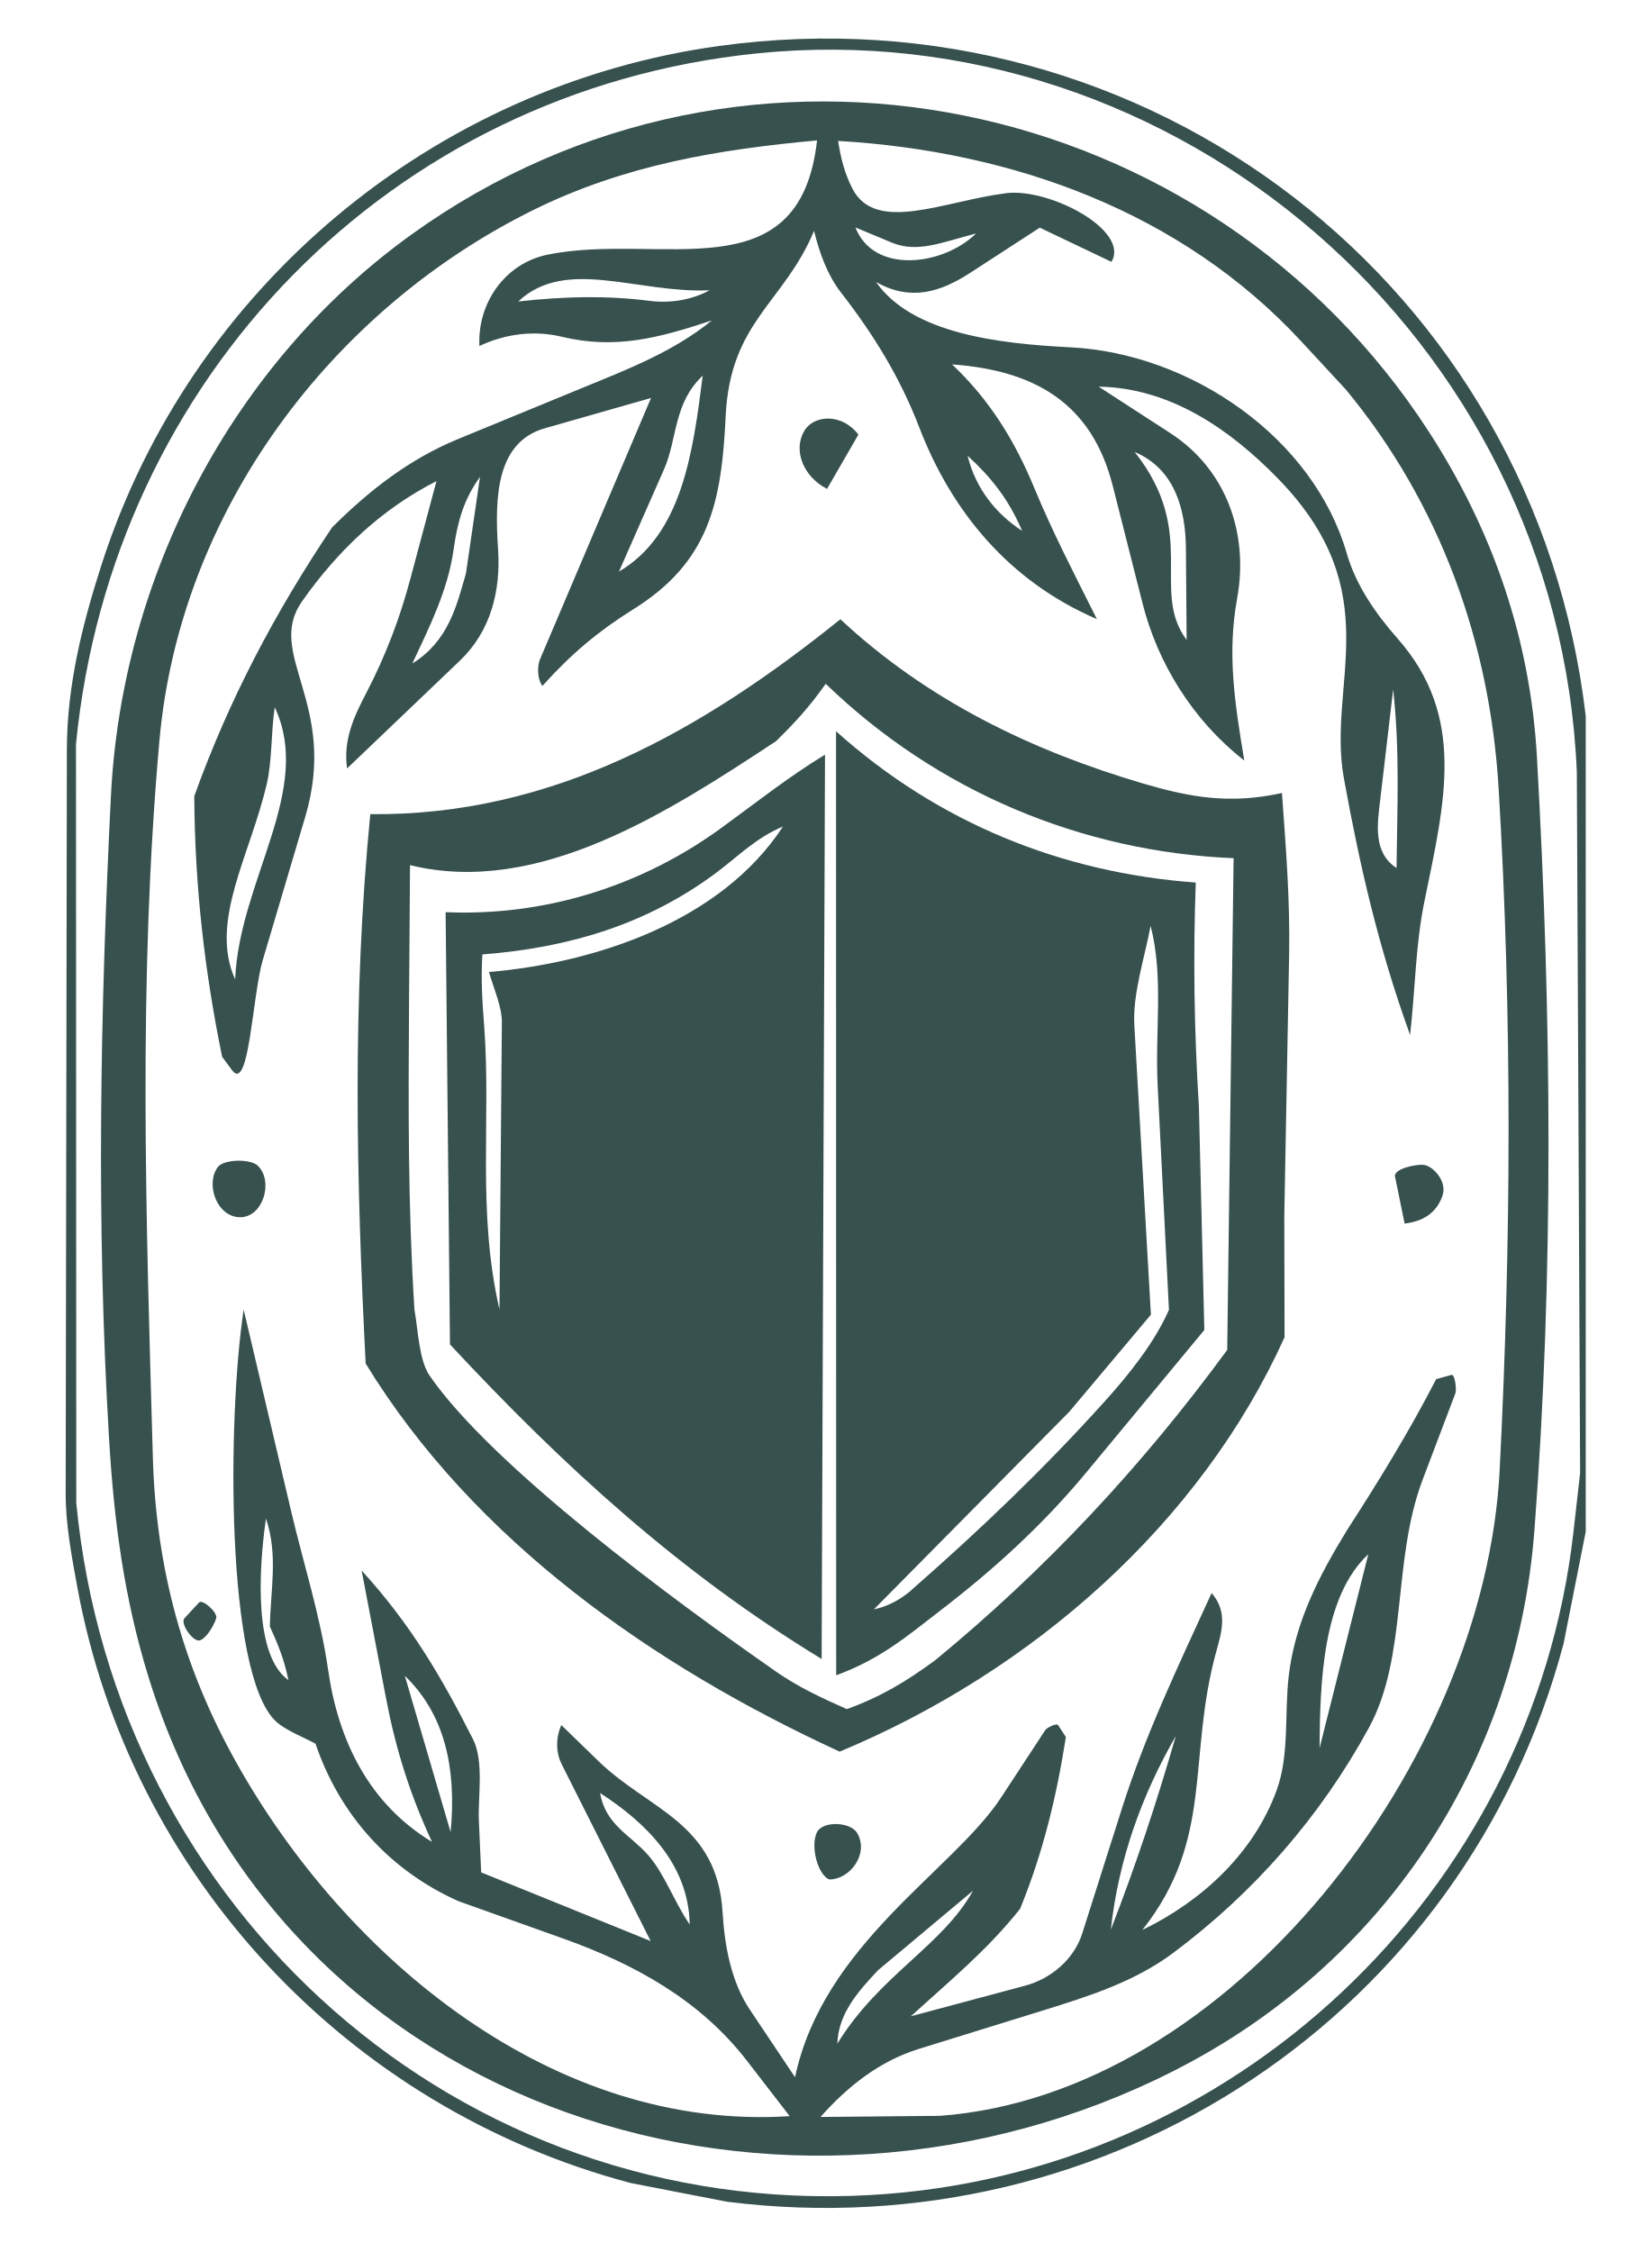
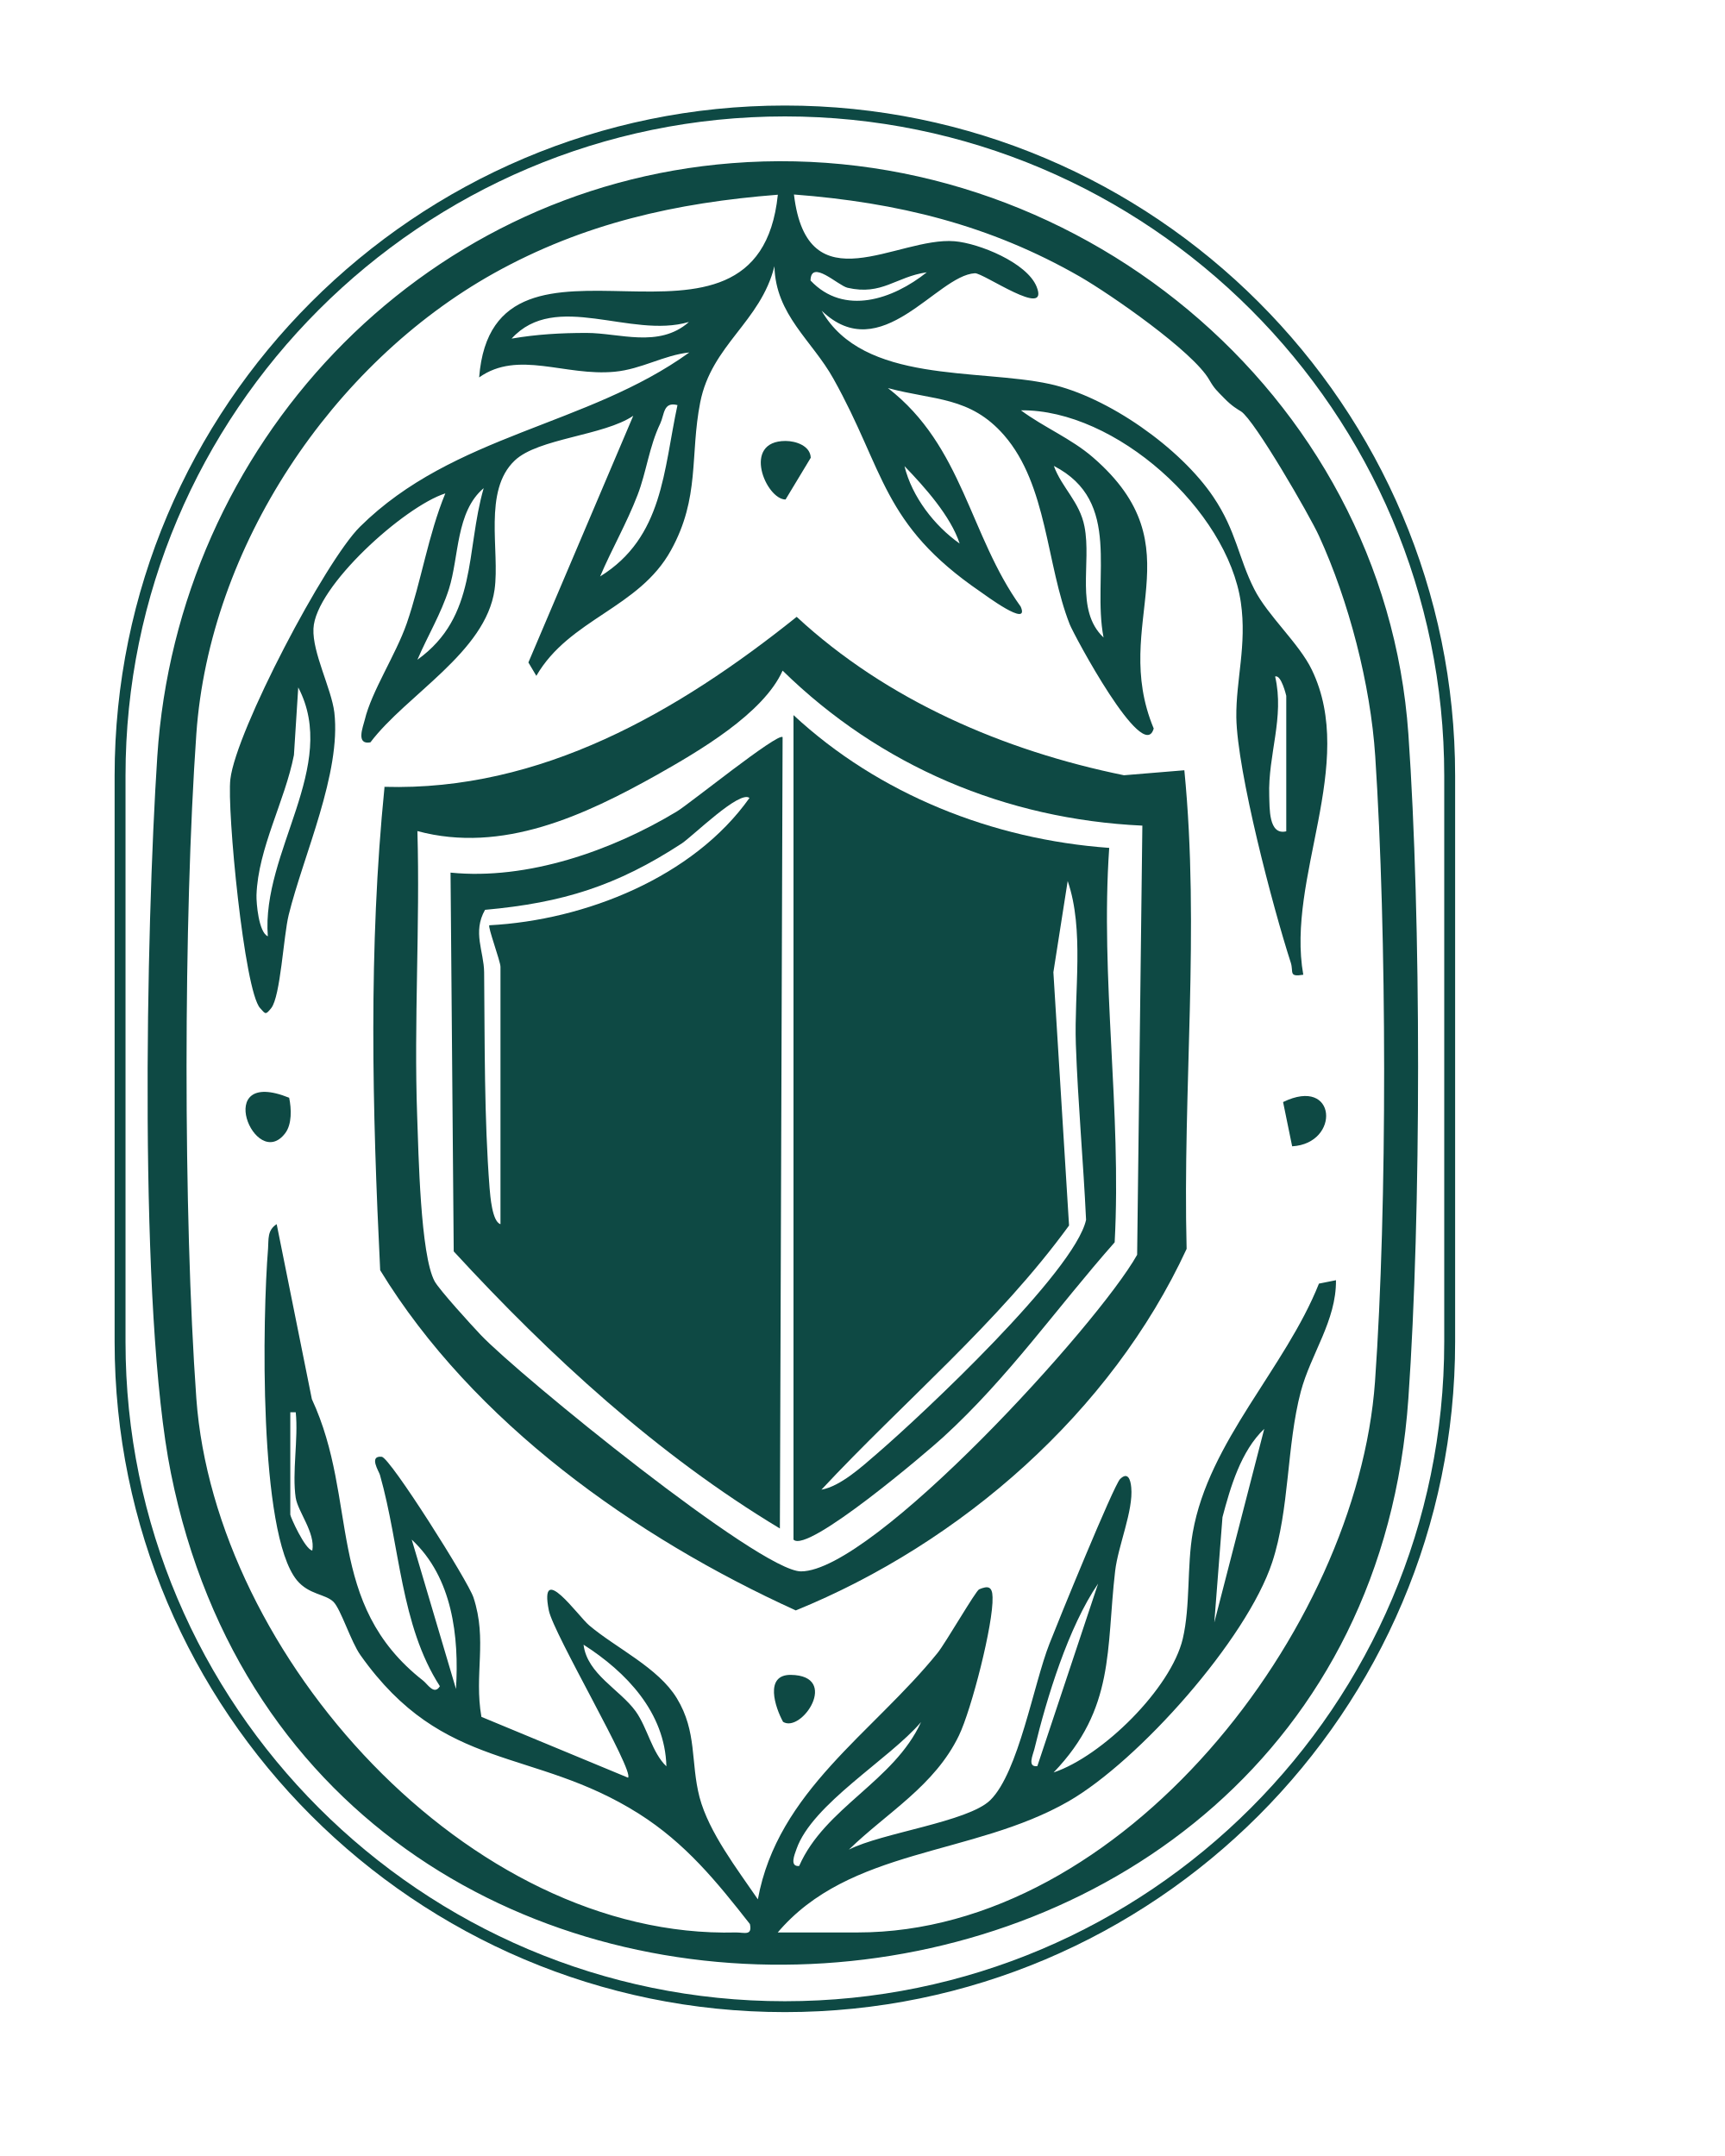
- <svg xmlns="http://www.w3.org/2000/svg" id="Layer_1" version="1.1" viewBox="0 0 1355 1847.71">
+ <svg xmlns="http://www.w3.org/2000/svg" viewBox="232 280 76 95">
  <defs>
    <style>
-       .st0 {
-         fill: #37514e;
-       }
+       .st1 { fill: #fbac31; }
+       .st2 { fill: #6487aa; }
+       .st3 { fill: #0e4944; }
+       .st4 { fill: #11294b; }
+       .st5 { fill: #ce9a9c; }
+       .st7 { fill: #2d516b; }
    </style>
  </defs>
-   <path class="st0" d="M596.57,1806.48l-79.15-15.38c-232.49-61.58-410.48-252.07-453.97-488.82-4.55-24.88-9.62-51.44-9.56-76.84l.98-610.54c.06-52.59,12.85-103.11,28.46-151.61C156.59,235.52,356.19,69.91,590,37.71c351.73-48.39,669.81,197,711.11,549.82v669.12l-18.15,91.76c-80.3,303.05-371.83,497.64-686.4,458.06h0ZM1291.03,1256.94l5.47-48.33-2.71-575.63C1278.48,276.71,963.44,8.91,620.99,43.82,320.47,74.46,91.85,309.94,62.35,610.46l.23,622.63c32.2,335.19,314.51,586.4,651.15,567.91,297-16.36,543.49-246.48,577.3-544.01v-.06Z" />
-   <path class="st0" d="M963.85,1698.76c-318.6,161.81-729.6,37.9-841.59-321.48-20.22-64.86-28.69-128.17-32.78-196.89-10.54-176.78-7.32-349.77,1.56-527.76,8.87-177.99,97.98-353.4,246.72-460.31C613.39-5.9,992.94,76.59,1172.49,354.36c52.25,80.82,83.12,169.7,88.59,266.99,11.98,212.9,14,422.58-2.07,634.1-14.57,191.99-124.88,356.8-295.22,443.26l.06.06ZM825.43,158.5c35.94-4.44,101.9,30.64,86.52,56.34l-58.81-28.05-56.68,36.81c-24.77,16.07-49.02,23.85-77.65,7.83,29.61,42.11,99.65,50.52,159.16,53.51,98.91,4.9,199.71,74.02,227.13,169.35,7.49,25.98,23.73,49.31,41.65,69.64,56.45,63.94,38.77,133.81,22.06,215.32-7.43,36.35-7.32,69.35-11.81,109.91-25.98-71.83-41.3-138.82-54.32-210.54-14.17-77.76,37.27-152.19-54.03-245.91-40.03-41.07-89-74.54-147.18-75.46l58.81,38.13c45.74,29.67,64.57,82.03,54.78,135.77-8.12,44.59-2.25,84.04,5.88,132.83-42.86-33.41-71.2-80.59-83.41-128.69l-24.54-96.77c-17.57-69.3-66.01-94.76-131.8-99.54,31.28,29.55,51.56,62.96,67.51,101.5,14.98,36.17,31.8,68.55,51.32,107.49-72.41-31.22-119.24-88.42-145.74-157.26-15.84-41.19-37.5-76.27-64.34-110.83-11.12-14.29-17.68-32.78-22-50.46-24.65,59.16-68.84,74.25-72.52,152.02-3.34,70.68-13.36,119.53-75.69,158.41-28.28,17.63-50.81,36.35-74.6,62.85-3.51-3.57-5.01-14.69-2.02-21.83l91.07-214.34-87.04,24.83c-39.11,11.18-41.53,54.15-38.48,99.25,2.3,33.93-5.88,67.17-31.28,91.42l-92.63,88.48c-3.28-24.14,6.05-43.2,16.01-62.38,15.61-30.07,27.25-60.6,36-93.43l21.37-79.95c-45.85,23.39-81.22,57.49-110.14,98.39-30.99,43.72,30.13,83.81,2.48,177.02l-34.85,117.51c-8.58,28.86-11.12,109.5-25.23,90.38l-8.12-10.94c-14.52-70.68-22.47-140.96-22.87-213.88,28.69-79.78,66.53-151.15,113.13-220.56,30.59-30.47,63.36-55.99,103.34-72.47l101.84-41.88c37.85-15.55,74.65-29.67,106.39-55.41-43.26,14.34-79.09,23.96-122.98,13.42-22.47-5.41-46.14-2.65-67.74,7.55-1.79-34.56,20.39-67.74,56.16-75,91.7-18.61,206.68,33.01,220.85-93.66-80.64,7.37-157.72,19.99-232.89,57.14-166.07,82.14-289.86,247.12-306.68,435.14-17.63,197.64-11,390.95-5.41,588.02,2.53,90.67,24.6,172.12,68.38,250.4,90.44,161.69,261.12,302.88,454.14,290.32l-34.97-45.33c-38.25-49.54-91.53-79.2-150.75-100.35l-86.06-30.7c-56.85-25.4-97.58-71.2-117.28-129.2-10.14-5.47-24.54-11-32.32-18.15-41.88-38.65-39.86-251.61-26.61-337.96l38.94,165.38c10.43,44.24,23.91,85.48,30.47,130.93,8.29,57.2,33.35,109.1,85.14,140.38-18.26-39.17-29.84-76.5-37.73-117.74l-20.05-104.95c40.96,44.76,66.3,89,91.36,138.36,9.27,18.32,3.97,47.7,4.84,66.88l1.9,42.45,139.05,56.34-73.16-145.39c-4.38-8.7-5.07-20.51-.12-31.8l30.7,29.78c41.19,39.92,97.23,50.29,101.61,123.85,1.61,27.3,7.03,56.85,22.12,79.49l37.33,55.82c23.21-109.73,129.67-169.41,169.12-229.61l36.17-55.18c1.44-2.19,9.39-5.93,10.54-4.15l6.39,9.79c-7.72,49.37-18.89,95.28-37.56,140.96-27.07,33.99-56.57,58.06-89.69,88.19l93.95-25.17c21.14-5.65,39.98-21.66,46.66-42.63l32.55-102.48c19.24-60.6,45.85-116.3,73.67-177.02,13.59,15.73,8.18,32.09,3.74,48.27-24.02,87.61-1.38,153.23-60.54,228.17,49.25-23.85,91.65-63.42,110.25-114.86,10.43-28.74,6.28-62.67,9.79-93.2,5.13-44.41,24.88-82.43,47.7-119.7,26.67-41.36,50.81-80.53,73.33-124.19l12.62-3.46c2.71-.75,4.26,12.1,3.17,15.03l-26.79,70.62c-25.46,67.05-12.04,144.87-44.24,203.92-39.75,72.87-94.18,135.14-160.6,184.73-31.62,23.62-68.84,35.37-106.05,46.95l-102.82,31.85c-31.85,9.91-58.01,30.41-80.47,55.76l97.87-.92c238.31-17.51,447.29-290.61,459.39-529.89,9.45-187.21,10.31-371.08-.81-558.64-7.14-121.26-48.5-234.85-125.35-327.82l-36.81-39.75c-98.1-105.93-236.46-155.87-379.84-164.28,2.02,13.42,5.3,26.73,11.75,39.17,19.24,37.27,75.4,10.02,126.09,3.74h-.17ZM800.89,191.57c-28.97,7.49-48.21,16.19-69.3,7.43l-29.72-12.38c15.21,38.77,72.06,31.34,99.02,4.95ZM582.28,238.17c-59.68,2.65-117.97-27.53-157.03,9.16,37.5-4.03,70.97-5.13,108.01-.46,16.99,2.13,34.68-.86,49.02-8.76v.06ZM576.58,308.21c-24.08,22.64-20.74,51.9-31.74,76.84l-36.98,83.93c51.67-30.41,60.71-97.29,68.72-160.77h0ZM973.64,525.03l-.58-74.54c-.23-33.81-9.68-65.84-42.05-79.67,52.94,66.88,12.33,113.65,42.63,154.2ZM838.62,435.52c-11.06-26.21-25.98-44.53-44.7-61.58,6.57,26.96,23.44,47.81,44.7,61.58ZM338.33,544.39c29.32-18.2,36.29-46.83,44.01-74.08l11.52-79.03c-13.19,18.15-18.49,36.64-21.6,59.16-4.78,34.39-20.16,64.29-33.93,93.95ZM1145.87,712.3c.58-50.35,2.77-96.26-2.77-146.6l-10.71,91.3c-2.25,19.01-5.99,42.51,13.54,55.24l-.06.06ZM192.94,803.55c3.46-81.39,64.4-155.24,32.49-223.27-3.17,20.91-2.02,43.43-6.51,62.73-13.42,58.29-47.47,113.13-25.98,160.54ZM236.66,1378.49c-3.57-17.51-8.7-29.55-15.21-43.95.35-28.8,7.03-58.7-3.23-88.59-6.62,46.26-9.1,113.25,18.49,132.55h-.06ZM1082.68,1434.36l40.03-159.16c-37.56,35.08-39.57,104.67-40.03,159.16ZM369.73,1503.2c5.07-53.17-5.18-97.06-37.56-128.23l37.56,128.23ZM911.43,1583.27c20.33-52.42,37.38-103.46,53.34-158.93-27.94,48.62-46.95,101.04-53.34,158.93ZM565.92,1579c-.86-49.77-36.46-83.87-73.56-107.89,4.49,26.09,24.65,34.27,39.11,50.58,13.88,15.67,21.14,37.79,34.45,57.32h0ZM687.06,1676.76c34.68-56.45,85.89-79.84,111.35-125.52l-77.88,65.21c-16.53,17.51-32.72,35.77-33.47,60.31Z" />
-   <path class="st0" d="M1054,1097.15c-69.07,152.88-206.85,274.13-365.09,340.03-152.59-70.33-299.88-172.93-388.88-318.43-7.66-150.98-11.18-297.58,3.8-450.75,149.25,1.56,272.29-68.66,385.71-159.91,71.2,66.42,156.57,107.72,248.27,134.73,38.42,11.29,71.08,17.28,114.05,7.83,3.34,46.49,6.68,88.25,5.88,132.72l-3.97,214.98.23,98.79h0ZM636.03,1371.05c19.01,13.19,37.56,21.83,58.81,31.22,27.59-9.91,48.96-22.75,72.64-40.21,90.55-74.48,169.41-158.87,239.46-254.49l5.24-403.45c-124.42-5.18-242.97-54.49-334.68-143.09-13.02,18.55-25.4,32.09-40.9,47.18-88.77,58.47-195.04,127.42-300.17,101.61l-.81,113.42c-.58,84.85-.92,166.42,4.44,251.38,3.05,16.88,3.69,41.47,12.56,54.26,51.5,74.42,200.52,184.5,283.41,242.11v.06Z" />
-   <path class="st0" d="M704.34,356.54l-25.75,44.59c-19.53-10.02-28.17-31.74-18.55-47.81,7.43-12.44,30.13-15.03,44.3,3.23Z" />
-   <path class="st0" d="M211.49,956.43c13.25,12.67,4.38,42.63-14.75,42.28-19.12-.35-28.34-27.59-17.97-41.24,4.9-6.45,26.67-6.85,32.78-1.04h-.06Z" />
-   <path class="st0" d="M1183.66,980.85c-5.18,15.09-16.99,21.43-31.16,23.04l-7.89-38.54c-1.27-6.34,17.57-10.54,24.08-9.5,7.66,1.27,18.78,13.71,14.92,25h.06Z" />
-   <path class="st0" d="M703.31,1503.95c10.02,16.99-5.93,38.31-23.04,38.08-9.5-4.15-15.5-27.65-9.91-38.82,4.67-9.33,27.48-8.58,32.95.75Z" />
-   <path class="st0" d="M177.39,1327.79c-2.42,7.6-9.68,18.26-14.4,18.2-5.59-.06-15.38-14.23-11.58-18.32l11.92-12.9c2.71-2.94,15.55,8.18,14.06,13.02h0Z" />
-   <path class="st0" d="M988.16,1091.22l-96.89,116.93c-35.71,43.09-75.69,79.44-119.93,113.42-26.09,20.05-48.5,39.57-85.25,52.94l-.12-774.54c83.81,75.29,185.6,116.19,295.16,124.14-2.25,62.21-1.27,122.18,2.59,184.33l4.44,182.78h0ZM747.89,1304.52c56.91-49.88,108.12-98.9,157.78-153.86,20.39-22.52,41.59-48.96,53.46-75.98l-9.27-184.16c-2.25-45.16,5.07-88.65-5.76-130.87-5.13,27.02-14.86,55.93-13.36,81.8l13.59,237.21-66.99,79.67-160.31,162.1c10.6-2.13,21.43-7.6,30.88-15.84v-.06Z" />
-   <path class="st0" d="M369.21,1103.08l-3.57-354.66c80.82,3.46,160.02-20.97,225.98-68.95,28.46-20.68,54.72-41.65,85.31-60.31l-2.77,741.99c-116.47-70.91-211.63-157.83-304.95-258.06h0ZM411.78,838.74c.12-12.33-6.45-27.25-10.6-41.24,86.81-7.37,190.26-41.24,241.24-119.35-22.06,9.16-36.69,24.42-54.49,37.73-56.74,42.4-120.74,61.69-192.16,67.22-1.21,21.2,0,39.29,1.5,58.7,5.76,76.84-6.05,151.73,12.56,232.6l1.96-235.71v.06Z" />
+   <path class="st3" d="M267.21,362.22c1.13-2.58,4.17-3.72,5.37-6.34-1.4,1.64-4.8,3.61-5.49,5.6-.08.23-.32.79.13.74M261.36,357.83c-.06-2.37-1.76-4.15-3.65-5.36.16,1.3,1.6,1.97,2.3,2.94.52.73.71,1.81,1.35,2.42M277.7,357.83l2.68-8.05c-1.31,1.92-2.26,5.02-2.81,7.3-.06.24-.32.8.13.74M252.09,354.42c.14-2.3-.15-4.91-1.95-6.58l1.95,6.58ZM285.5,351.49l2.2-8.53c-1.03.98-1.49,2.57-1.84,3.89l-.36,4.64ZM245.03,346.01c-.17-1.13.12-2.6,0-3.78h-.24v4.51c0,.09.65,1.54.97,1.58.14-.78-.64-1.72-.73-2.32M243.8,321.26c-.29-3.73,3.16-7.5,1.34-10.97l-.19,2.98c-.39,2.01-1.58,4.11-1.65,6.17-.01.36.1,1.63.49,1.81M288.67,316.63v-5.97s-.22-.95-.49-.85c.42,1.8-.32,3.44-.26,5.25.02.52-.04,1.76.75,1.57M250.39,309.07c2.66-1.91,2.12-4.79,2.92-7.56-1.23,1.04-1.08,3.02-1.53,4.44-.35,1.1-.94,2.07-1.39,3.12M280.62,308.09c-.52-2.7.86-5.99-2.19-7.56.35.96,1.14,1.58,1.35,2.67.32,1.62-.43,3.69.84,4.89M274.28,303.95c-.39-1.2-1.54-2.49-2.43-3.41.33,1.35,1.32,2.63,2.43,3.41M261.85,297.85c-.63-.16-.57.4-.76.81-.49,1.02-.61,2.14-1,3.15-.48,1.25-1.13,2.37-1.65,3.59,2.78-1.72,2.79-4.68,3.41-7.56M262.34,294.19c-2.56.75-5.86-1.4-7.8.73,1.11-.19,2.17-.25,3.3-.25,1.45,0,3.18.68,4.5-.47M272.82,292c-1.36.2-1.96,1.03-3.48.68-.42-.1-1.61-1.28-1.63-.32,1.48,1.57,3.63.83,5.12-.36M266.24,365.15h3.54c11.67,0,22.01-13.3,22.8-24.27.55-7.76.52-19.78.01-27.56-.21-3.17-1.16-6.83-2.48-9.71-.41-.9-2.84-5.1-3.43-5.48-.16-.1-.4-.23-.74-.58-.32-.33-.43-.41-.66-.81-.71-1.25-4.35-3.77-5.7-4.55-3.97-2.28-8.04-3.27-12.6-3.62.59,4.95,4.55,1.85,7.08,2.06,1.07.09,3.18.94,3.61,2,.59,1.46-2.36-.62-2.72-.59-1.69.1-4.13,4.17-6.75,1.65,1.84,3.23,6.88,2.54,10.05,3.23,2.56.56,5.76,2.82,7.21,4.98,1.01,1.5,1.1,2.68,1.8,4.06.59,1.17,1.98,2.39,2.54,3.56,2,4.16-1.14,9.16-.38,13.43-.66.11-.42-.12-.55-.53-.79-2.44-2.36-8.41-2.4-10.81-.02-1.65.47-3.19.2-5.06-.59-4.08-5.53-8.52-9.69-8.47,1.01.75,2.21,1.24,3.17,2.07,4.65,4.02.73,7.26,2.68,11.95-.45,1.62-3.54-4.17-3.7-4.59-1.04-2.64-.98-6.13-2.89-8.33-1.5-1.72-3.08-1.53-5.12-2.08,3.31,2.56,3.59,6.49,5.85,9.63.42.97-1.59-.53-1.78-.66-4.35-2.98-4.2-5.32-6.47-9.38-.94-1.69-2.55-2.81-2.6-4.96-.61,2.46-2.77,3.46-3.27,6-.46,2.34,0,4.19-1.29,6.52-1.41,2.56-4.47,3.01-5.93,5.53l-.35-.59,4.62-10.87c-1.29.88-4.19.99-5.22,1.97-1.41,1.33-.65,3.98-.89,5.69-.39,2.76-3.88,4.63-5.47,6.73-.65.12-.33-.67-.25-.99.3-1.26,1.37-2.87,1.85-4.25.65-1.89.94-3.88,1.7-5.73-1.81.58-5.73,4.1-5.81,5.96-.05,1.06.79,2.64.92,3.69.31,2.67-1.36,6.29-2.01,8.92-.23.93-.36,3.59-.77,4.11-.25.31-.25.27-.49,0-.7-.76-1.47-8.77-1.31-10.09.25-2.13,4.18-9.61,5.71-11.12,4.13-4.09,10.01-4.43,14.51-7.68-1.13.12-2.11.74-3.29.85-2.19.21-4.25-.97-5.97.25.63-8.01,12.27.57,13.16-8.05-4.48.35-8.56,1.26-12.51,3.46-7.14,3.99-12.53,12.06-13.11,20.3-.57,8.12-.58,21.17,0,29.28.82,11.32,11.99,23.84,23.78,23.53.37,0,.72.16.61-.37-1.48-1.89-2.84-3.56-4.89-4.86-4.68-2.96-8.59-1.79-12.27-6.99-.42-.59-.86-2.02-1.19-2.35-.36-.35-1.08-.31-1.61-.95-1.7-2.08-1.51-11.67-1.27-14.61.03-.42-.04-.81.38-1.08l1.55,7.71c2.08,4.48.55,9,4.91,12.41.19.15.48.65.73.24-1.74-2.7-1.75-6.17-2.64-9.31-.04-.15-.51-.86.08-.8.37.04,3.81,5.49,4.04,6.2.62,1.88.02,3.37.35,5.26l6.46,2.68c.29-.29-3.29-6.35-3.49-7.37-.44-2.22,1.3.26,1.78.66,1.18,1,3.04,1.86,3.86,3.21.9,1.48.6,2.81,1,4.36.41,1.55,1.67,3.18,2.57,4.5.87-4.77,5.07-7.33,7.92-10.86.36-.45,1.68-2.74,1.83-2.8.38-.16.58-.14.59.35.04,1.17-.93,4.95-1.48,6.09-1.07,2.22-3.16,3.39-4.85,5.03,1.44-.74,5.25-1.22,6.23-2.18,1.25-1.23,1.91-5.13,2.61-6.9.36-.93,2.83-6.98,3.11-7.25.34-.33.46.02.49.37.1,1.02-.58,2.57-.71,3.69-.4,3.45,0,6.05-2.71,8.87,2.15-.72,5.17-3.7,5.69-5.89.34-1.45.18-3.2.44-4.68.71-4.03,4.07-7.23,5.56-10.97l.75-.15c.02,1.78-1.11,3.25-1.55,4.91-.63,2.39-.49,5.19-1.26,7.52-1.12,3.4-5.88,8.75-8.97,10.53-4.23,2.43-9.66,2.03-12.84,5.81M264.24,287.19c14.95-1.19,28.75,10.06,29.81,25.15.57,8.18.57,21.1,0,29.28-2.16,31.04-48.3,34.23-54.52,3.29-1.43-7.11-1.1-23.95-.6-31.58.9-13.69,11.48-25.05,25.31-26.14" />
+   <path class="st3" d="M282.33,316.38c-6.02-.28-11.55-2.62-15.85-6.83-.85,1.9-3.71,3.56-5.53,4.59-3.18,1.78-6.81,3.49-10.56,2.48.12,4.18-.16,8.39-.01,12.57.06,1.62.14,6.11.77,7.27.21.38,1.63,1.94,2.03,2.36,1.68,1.77,12.3,10.42,14.11,10.42,3.17,0,13.07-10.85,14.81-13.95l.23-18.91ZM248.93,314.67c6.9.2,12.94-3.3,18.17-7.49,3.97,3.68,9.13,5.9,14.42,6.98l2.66-.22c.69,7.02-.08,14.04.1,21.09-3.33,7.2-9.93,12.96-17.22,15.93-7.08-3.22-14.22-8.29-18.31-14.99-.35-7.09-.52-14.21.19-21.28" />
+   <path class="st3" d="M266.61,299.43c.45,0,1.09.21,1.11.74l-1.11,1.84c-.86,0-1.95-2.58,0-2.58" />
+   <path class="st3" d="M244.74,328.37c.1.48.13,1.17-.18,1.57-1.32,1.72-3.24-2.95.18-1.57" />
+   <path class="st3" d="M288.93,330.51l-.4-1.95c2.38-1.16,2.53,1.83.4,1.95" />
+   <path class="st3" d="M266.5,355.87c-.35-.64-.83-2.08.34-2.07,2.18.03.48,2.58-.34,2.07" />
+   <path class="st3" d="M268.19,345.64c.84-.15,1.78-1.01,2.44-1.58,2.01-1.73,8.72-8.03,9.22-10.31-.12-2.56-.36-5.17-.45-7.73-.08-2.33.38-5.05-.36-7.2l-.63,4.02.69,11.16c-3.13,4.3-7.29,7.76-10.91,11.64M280.87,317.36c-.4,5.75.55,11.58.24,17.38-2.57,2.91-4.67,5.95-7.56,8.59-.64.59-5.98,5.15-6.59,4.51v-36.33c3.76,3.49,8.77,5.48,13.9,5.85" />
+   <path class="st3" d="M254.05,333.94v-11.34c0-.24-.57-1.77-.49-1.83,4.22-.22,8.99-2.12,11.46-5.61-.44-.35-2.48,1.67-2.99,2.01-2.85,1.86-5.23,2.61-8.66,2.92-.56.98-.05,1.83-.04,2.75.03,3.11,0,6.42.24,9.51.03.33.11,1.48.48,1.59M266.48,312.48l-.12,34.87c-5.4-3.25-10.13-7.6-14.37-12.21l-.14-16.69c3.38.34,7.1-.96,9.98-2.7.52-.31,4.44-3.48,4.65-3.27" />
+   <path class="st3" d="M266.58,285.13c-16.02,0-29.05,13.03-29.05,29.05v24.95c0,16.02,13.03,29.05,29.05,29.05s29.05-13.03,29.05-29.05v-24.95c0-16.02-13.03-29.05-29.05-29.05M266.58,368.66c-16.28,0-29.53-13.25-29.53-29.53v-24.95c0-16.28,13.25-29.53,29.53-29.53s29.53,13.25,29.53,29.53v24.95c0,16.28-13.25,29.53-29.53,29.53" />
</svg>
